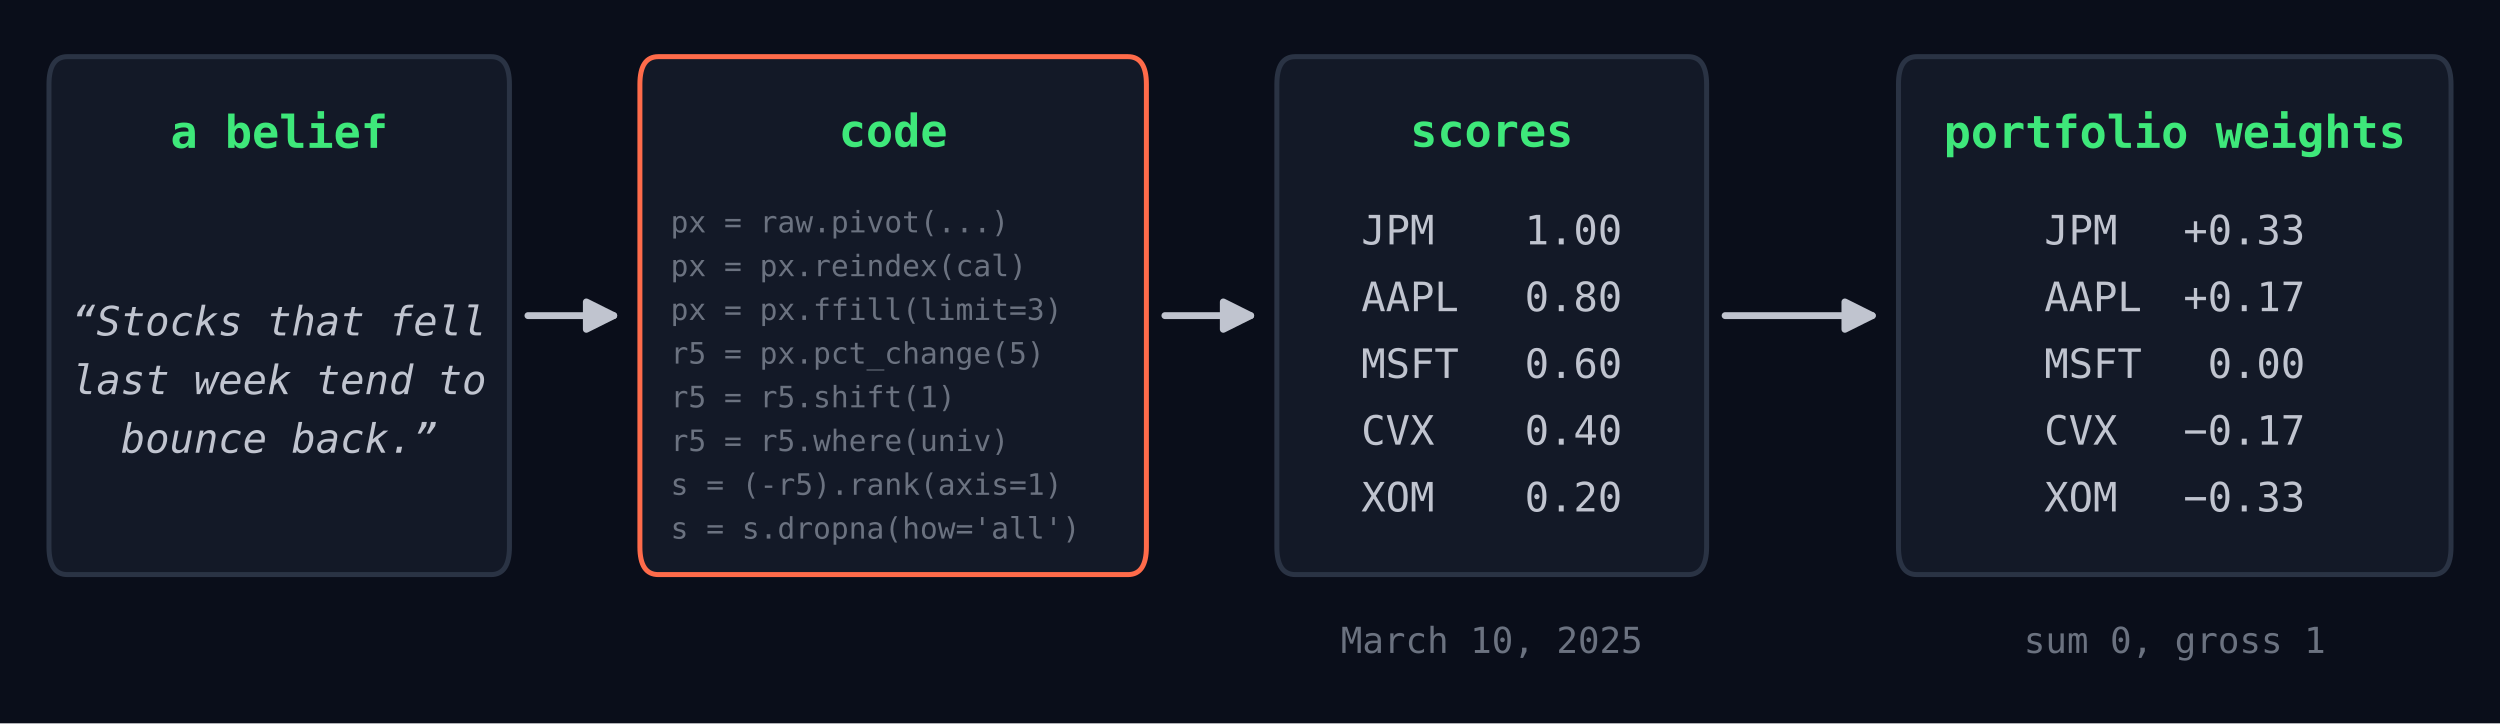
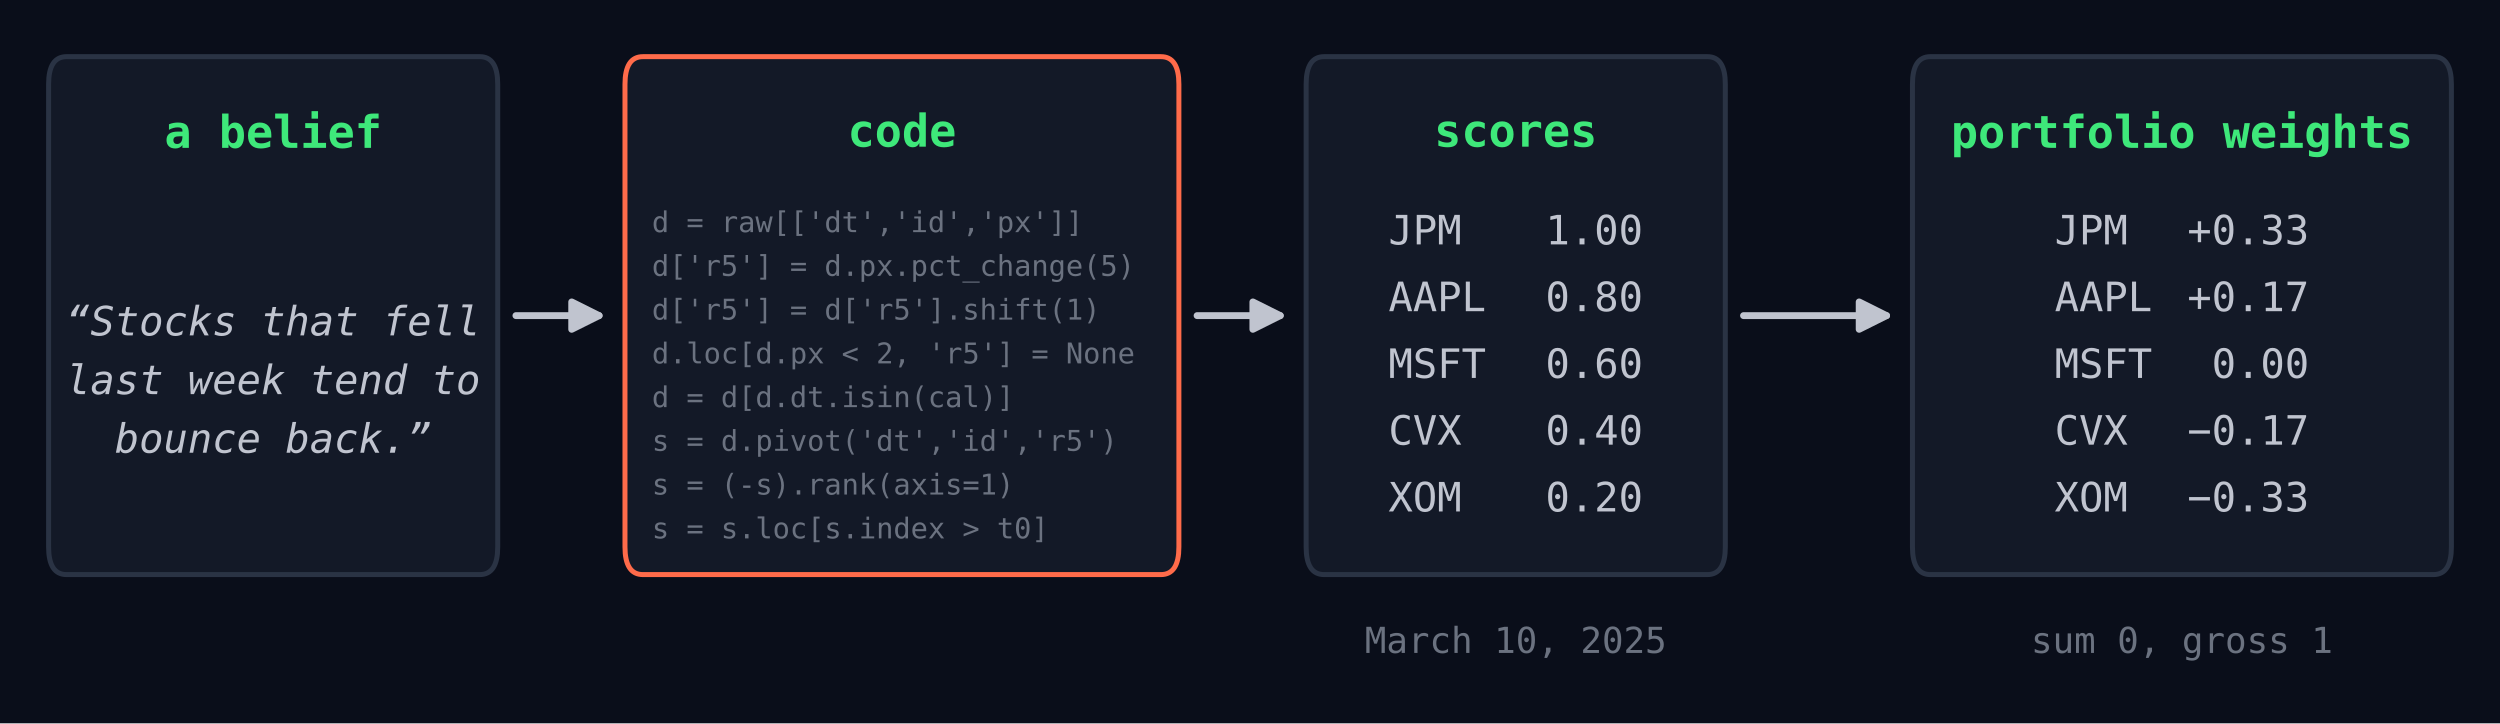
<svg xmlns="http://www.w3.org/2000/svg" width="802.8pt" height="232.272pt" viewBox="0 0 802.8 232.272" version="1.1">
  <defs>
    <style type="text/css">*{stroke-linejoin: round; stroke-linecap: butt}</style>
  </defs>
  <g id="figure_1">
    <g id="patch_1">
      <path d="M 0 232.272  L 802.8 232.272  L 802.8 0  L 0 0  z " style="fill: #0a0e1a" />
    </g>
    <g id="axes_1">
      <g id="patch_2">
-         <path d="M 21.643 184.512  L 157.675 184.512  Q 163.59 184.512 163.59 175.642  L 163.59 27.062  Q 163.59 18.192 157.675 18.192  L 21.643 18.192  Q 15.729 18.192 15.729 27.062  L 15.729 175.642  Q 15.729 184.512 21.643 184.512  z " clip-path="url(#p230e70b017)" style="fill: #131927; stroke: #2a3344; stroke-width: 1.6; stroke-linejoin: miter" />
+         <path d="M 21.376 184.512  L 154.06 184.512  Q 159.829 184.512 159.829 175.642  L 159.829 27.062  Q 159.829 18.192 154.06 18.192  L 21.376 18.192  Q 15.607 18.192 15.607 27.062  L 15.607 175.642  Q 15.607 184.512 21.376 184.512  z " clip-path="url(#p02879fd9d5)" style="fill: #131927; stroke: #2a3344; stroke-width: 1.6; stroke-linejoin: miter" />
      </g>
      <g id="patch_3">
-         <path d="M 211.398 184.512  L 362.217 184.512  Q 368.131 184.512 368.131 175.642  L 368.131 27.062  Q 368.131 18.192 362.217 18.192  L 211.398 18.192  Q 205.484 18.192 205.484 27.062  L 205.484 175.642  Q 205.484 184.512 211.398 184.512  z " clip-path="url(#p230e70b017)" style="fill: #131927; stroke: #ff6b4a; stroke-width: 1.6; stroke-linejoin: miter" />
+         <path d="M 206.461 184.512  L 372.796 184.512  Q 378.565 184.512 378.565 175.642  L 378.565 27.062  Q 378.565 18.192 372.796 18.192  L 206.461 18.192  Q 200.692 18.192 200.692 27.062  L 200.692 175.642  Q 200.692 184.512 206.461 184.512  z " clip-path="url(#p02879fd9d5)" style="fill: #131927; stroke: #ff6b4a; stroke-width: 1.6; stroke-linejoin: miter" />
      </g>
      <g id="patch_4">
-         <path d="M 415.94 184.512  L 542.115 184.512  Q 548.029 184.512 548.029 175.642  L 548.029 27.062  Q 548.029 18.192 542.115 18.192  L 415.94 18.192  Q 410.025 18.192 410.025 27.062  L 410.025 175.642  Q 410.025 184.512 415.94 184.512  z " clip-path="url(#p230e70b017)" style="fill: #131927; stroke: #2a3344; stroke-width: 1.6; stroke-linejoin: miter" />
+         <path d="M 425.197 184.512  L 548.266 184.512  Q 554.034 184.512 554.034 175.642  L 554.034 27.062  Q 554.034 18.192 548.266 18.192  L 425.197 18.192  Q 419.428 18.192 419.428 27.062  L 419.428 175.642  Q 419.428 184.512 425.197 184.512  z " clip-path="url(#p02879fd9d5)" style="fill: #131927; stroke: #2a3344; stroke-width: 1.6; stroke-linejoin: miter" />
      </g>
      <g id="patch_5">
-         <path d="M 615.552 184.512  L 781.157 184.512  Q 787.071 184.512 787.071 175.642  L 787.071 27.062  Q 787.071 18.192 781.157 18.192  L 615.552 18.192  Q 609.638 18.192 609.638 27.062  L 609.638 175.642  Q 609.638 184.512 615.552 184.512  z " clip-path="url(#p230e70b017)" style="fill: #131927; stroke: #2a3344; stroke-width: 1.6; stroke-linejoin: miter" />
+         <path d="M 619.896 184.512  L 781.424 184.512  Q 787.193 184.512 787.193 175.642  L 787.193 27.062  Q 787.193 18.192 781.424 18.192  L 619.896 18.192  Q 614.127 18.192 614.127 27.062  L 614.127 175.642  Q 614.127 184.512 619.896 184.512  z " clip-path="url(#p02879fd9d5)" style="fill: #131927; stroke: #2a3344; stroke-width: 1.6; stroke-linejoin: miter" />
      </g>
      <g id="text_1">
-         <text style="font-weight: 700; font-size: 14.5px; font-family: 'IBM Plex Mono', 'DejaVu Sans Mono', monospace; text-anchor: middle; fill: #3ee87a" x="89.659" y="47.477" transform="rotate(-0 89.65931 47.47712)">a belief</text>
+         <text style="font-weight: 700; font-size: 14.5px; font-family: 'IBM Plex Mono', 'DejaVu Sans Mono', monospace; text-anchor: middle; fill: #3ee87a" x="87.718" y="47.477" transform="rotate(-0 87.71815 47.47712)">a belief</text>
      </g>
      <g id="text_2">
-         <text style="font-weight: 700; font-size: 14.5px; font-family: 'IBM Plex Mono', 'DejaVu Sans Mono', monospace; text-anchor: middle; fill: #3ee87a" x="286.808" y="47.092" transform="rotate(-0 286.8076 47.09197)">code</text>
+         <text style="font-weight: 700; font-size: 14.5px; font-family: 'IBM Plex Mono', 'DejaVu Sans Mono', monospace; text-anchor: middle; fill: #3ee87a" x="289.628" y="47.092" transform="rotate(-0 289.6283 47.09197)">code</text>
      </g>
      <g id="text_3">
-         <text style="font-weight: 700; font-size: 14.5px; font-family: 'IBM Plex Mono', 'DejaVu Sans Mono', monospace; text-anchor: middle; fill: #3ee87a" x="479.027" y="47.091" transform="rotate(-0 479.0271 47.0914)">scores</text>
+         <text style="font-weight: 700; font-size: 14.5px; font-family: 'IBM Plex Mono', 'DejaVu Sans Mono', monospace; text-anchor: middle; fill: #3ee87a" x="486.731" y="47.091" transform="rotate(-0 486.7311 47.0914)">scores</text>
      </g>
      <g id="text_4">
-         <text style="font-weight: 700; font-size: 14.5px; font-family: 'IBM Plex Mono', 'DejaVu Sans Mono', monospace; text-anchor: middle; fill: #3ee87a" x="698.355" y="47.477" transform="rotate(-0 698.3546 47.47712)">portfolio weights</text>
+         <text style="font-weight: 700; font-size: 14.5px; font-family: 'IBM Plex Mono', 'DejaVu Sans Mono', monospace; text-anchor: middle; fill: #3ee87a" x="700.66" y="47.477" transform="rotate(-0 700.6597 47.47712)">portfolio weights</text>
      </g>
      <g id="text_5">
-         <text style="font-style: italic; font-size: 13px; font-family: 'IBM Plex Mono', 'DejaVu Sans Mono', monospace; fill: #c0c4cf" transform="translate(23.13485 107.7111)">“Stocks that fell</text>
-         <text style="font-style: italic; font-size: 13px; font-family: 'IBM Plex Mono', 'DejaVu Sans Mono', monospace; fill: #c0c4cf" transform="translate(23.13485 126.5611)">last week tend to</text>
-         <text style="font-style: italic; font-size: 13px; font-family: 'IBM Plex Mono', 'DejaVu Sans Mono', monospace; fill: #c0c4cf" transform="translate(38.78766 145.3766)">bounce back.”</text>
+         <text style="font-style: italic; font-size: 13px; font-family: 'IBM Plex Mono', 'DejaVu Sans Mono', monospace; fill: #c0c4cf" transform="translate(21.1937 107.7111)">“Stocks that fell</text>
+         <text style="font-style: italic; font-size: 13px; font-family: 'IBM Plex Mono', 'DejaVu Sans Mono', monospace; fill: #c0c4cf" transform="translate(21.1937 126.5611)">last week tend to</text>
+         <text style="font-style: italic; font-size: 13px; font-family: 'IBM Plex Mono', 'DejaVu Sans Mono', monospace; fill: #c0c4cf" transform="translate(36.84651 145.3766)">bounce back.”</text>
      </g>
      <g id="text_6">
-         <text style="font-size: 9.5px; font-family: 'IBM Plex Mono', 'DejaVu Sans Mono', monospace; text-anchor: start; fill: #6b7280" x="215.341" y="74.622" transform="rotate(-0 215.3413 74.62175)">px = raw.pivot(...)</text>
+         <text style="font-size: 9.2px; font-family: 'IBM Plex Mono', 'DejaVu Sans Mono', monospace; text-anchor: start; fill: #6b7280" x="209.345" y="74.544" transform="rotate(-0 209.345 74.5438)">d = raw[['dt','id','px']]</text>
      </g>
      <g id="text_7">
-         <text style="font-size: 9.5px; font-family: 'IBM Plex Mono', 'DejaVu Sans Mono', monospace; text-anchor: start; fill: #6b7280" x="215.341" y="88.692" transform="rotate(-0 215.3413 88.69178)">px = px.reindex(cal)</text>
+         <text style="font-size: 9.2px; font-family: 'IBM Plex Mono', 'DejaVu Sans Mono', monospace; text-anchor: start; fill: #6b7280" x="209.345" y="88.589" transform="rotate(-0 209.345 88.5886)">d['r5'] = d.px.pct_change(5)</text>
      </g>
      <g id="text_8">
-         <text style="font-size: 9.5px; font-family: 'IBM Plex Mono', 'DejaVu Sans Mono', monospace; text-anchor: start; fill: #6b7280" x="215.341" y="102.737" transform="rotate(-0 215.3413 102.7366)">px = px.ffill(limit=3)</text>
+         <text style="font-size: 9.2px; font-family: 'IBM Plex Mono', 'DejaVu Sans Mono', monospace; text-anchor: start; fill: #6b7280" x="209.345" y="102.633" transform="rotate(-0 209.345 102.6334)">d['r5'] = d['r5'].shift(1)</text>
      </g>
      <g id="text_9">
-         <text style="font-size: 9.5px; font-family: 'IBM Plex Mono', 'DejaVu Sans Mono', monospace; text-anchor: start; fill: #6b7280" x="215.341" y="116.756" transform="rotate(-0 215.3413 116.7561)">r5 = px.pct_change(5)</text>
+         <text style="font-size: 9.2px; font-family: 'IBM Plex Mono', 'DejaVu Sans Mono', monospace; text-anchor: start; fill: #6b7280" x="209.345" y="116.703" transform="rotate(-0 209.345 116.7026)">d.loc[d.px &lt; 2, 'r5'] = None</text>
      </g>
      <g id="text_10">
-         <text style="font-size: 9.5px; font-family: 'IBM Plex Mono', 'DejaVu Sans Mono', monospace; text-anchor: start; fill: #6b7280" x="215.341" y="130.801" transform="rotate(-0 215.3413 130.8009)">r5 = r5.shift(1)</text>
+         <text style="font-size: 9.2px; font-family: 'IBM Plex Mono', 'DejaVu Sans Mono', monospace; text-anchor: start; fill: #6b7280" x="209.345" y="130.747" transform="rotate(-0 209.345 130.7474)">d = d[d.dt.isin(cal)]</text>
      </g>
      <g id="text_11">
-         <text style="font-size: 9.5px; font-family: 'IBM Plex Mono', 'DejaVu Sans Mono', monospace; text-anchor: start; fill: #6b7280" x="215.341" y="144.846" transform="rotate(-0 215.3413 144.8457)">r5 = r5.where(univ)</text>
+         <text style="font-size: 9.2px; font-family: 'IBM Plex Mono', 'DejaVu Sans Mono', monospace; text-anchor: start; fill: #6b7280" x="209.345" y="144.768" transform="rotate(-0 209.345 144.7678)">s = d.pivot('dt','id','r5')</text>
      </g>
      <g id="text_12">
-         <text style="font-size: 9.5px; font-family: 'IBM Plex Mono', 'DejaVu Sans Mono', monospace; text-anchor: start; fill: #6b7280" x="215.341" y="158.891" transform="rotate(-0 215.3413 158.8905)">s = (-r5).rank(axis=1)</text>
+         <text style="font-size: 9.2px; font-family: 'IBM Plex Mono', 'DejaVu Sans Mono', monospace; text-anchor: start; fill: #6b7280" x="209.345" y="158.813" transform="rotate(-0 209.345 158.8126)">s = (-s).rank(axis=1)</text>
      </g>
      <g id="text_13">
-         <text style="font-size: 9.5px; font-family: 'IBM Plex Mono', 'DejaVu Sans Mono', monospace; text-anchor: start; fill: #6b7280" x="215.341" y="172.961" transform="rotate(-0 215.3413 172.9606)">s = s.dropna(how='all')</text>
+         <text style="font-size: 9.2px; font-family: 'IBM Plex Mono', 'DejaVu Sans Mono', monospace; text-anchor: start; fill: #6b7280" x="209.345" y="172.882" transform="rotate(-0 209.345 172.8818)">s = s.loc[s.index &gt; t0]</text>
      </g>
      <g id="text_14">
-         <text style="font-size: 13px; font-family: 'IBM Plex Mono', 'DejaVu Sans Mono', monospace; text-anchor: start; fill: #c0c4cf" x="437.133" y="78.487" transform="rotate(-0 437.1331 78.48735)">JPM</text>
+         <text style="font-size: 13px; font-family: 'IBM Plex Mono', 'DejaVu Sans Mono', monospace; text-anchor: start; fill: #c0c4cf" x="445.868" y="78.487" transform="rotate(-0 445.8683 78.48735)">JPM</text>
      </g>
      <g id="text_15">
-         <text style="font-size: 13px; font-family: 'IBM Plex Mono', 'DejaVu Sans Mono', monospace; text-anchor: end; fill: #c0c4cf" x="520.921" y="78.487" transform="rotate(-0 520.9211 78.48735)">1.00</text>
+         <text style="font-size: 13px; font-family: 'IBM Plex Mono', 'DejaVu Sans Mono', monospace; text-anchor: end; fill: #c0c4cf" x="527.594" y="78.487" transform="rotate(-0 527.5938 78.48735)">1.00</text>
      </g>
      <g id="text_16">
-         <text style="font-size: 13px; font-family: 'IBM Plex Mono', 'DejaVu Sans Mono', monospace; text-anchor: start; fill: #c0c4cf" x="437.133" y="99.924" transform="rotate(-0 437.1331 99.92415)">AAPL</text>
+         <text style="font-size: 13px; font-family: 'IBM Plex Mono', 'DejaVu Sans Mono', monospace; text-anchor: start; fill: #c0c4cf" x="445.868" y="99.924" transform="rotate(-0 445.8683 99.92415)">AAPL</text>
      </g>
      <g id="text_17">
-         <text style="font-size: 13px; font-family: 'IBM Plex Mono', 'DejaVu Sans Mono', monospace; text-anchor: end; fill: #c0c4cf" x="520.921" y="99.924" transform="rotate(-0 520.9211 99.92415)">0.80</text>
+         <text style="font-size: 13px; font-family: 'IBM Plex Mono', 'DejaVu Sans Mono', monospace; text-anchor: end; fill: #c0c4cf" x="527.594" y="99.924" transform="rotate(-0 527.5938 99.92415)">0.80</text>
      </g>
      <g id="text_18">
-         <text style="font-size: 13px; font-family: 'IBM Plex Mono', 'DejaVu Sans Mono', monospace; text-anchor: start; fill: #c0c4cf" x="437.133" y="121.361" transform="rotate(-0 437.1331 121.361)">MSFT</text>
+         <text style="font-size: 13px; font-family: 'IBM Plex Mono', 'DejaVu Sans Mono', monospace; text-anchor: start; fill: #c0c4cf" x="445.868" y="121.361" transform="rotate(-0 445.8683 121.361)">MSFT</text>
      </g>
      <g id="text_19">
-         <text style="font-size: 13px; font-family: 'IBM Plex Mono', 'DejaVu Sans Mono', monospace; text-anchor: end; fill: #c0c4cf" x="520.921" y="121.361" transform="rotate(-0 520.9211 121.361)">0.60</text>
+         <text style="font-size: 13px; font-family: 'IBM Plex Mono', 'DejaVu Sans Mono', monospace; text-anchor: end; fill: #c0c4cf" x="527.594" y="121.361" transform="rotate(-0 527.5938 121.361)">0.60</text>
      </g>
      <g id="text_20">
-         <text style="font-size: 13px; font-family: 'IBM Plex Mono', 'DejaVu Sans Mono', monospace; text-anchor: start; fill: #c0c4cf" x="437.133" y="142.798" transform="rotate(-0 437.1331 142.7978)">CVX</text>
+         <text style="font-size: 13px; font-family: 'IBM Plex Mono', 'DejaVu Sans Mono', monospace; text-anchor: start; fill: #c0c4cf" x="445.868" y="142.798" transform="rotate(-0 445.8683 142.7978)">CVX</text>
      </g>
      <g id="text_21">
-         <text style="font-size: 13px; font-family: 'IBM Plex Mono', 'DejaVu Sans Mono', monospace; text-anchor: end; fill: #c0c4cf" x="520.921" y="142.798" transform="rotate(-0 520.9211 142.7978)">0.40</text>
+         <text style="font-size: 13px; font-family: 'IBM Plex Mono', 'DejaVu Sans Mono', monospace; text-anchor: end; fill: #c0c4cf" x="527.594" y="142.798" transform="rotate(-0 527.5938 142.7978)">0.40</text>
      </g>
      <g id="text_22">
-         <text style="font-size: 13px; font-family: 'IBM Plex Mono', 'DejaVu Sans Mono', monospace; text-anchor: start; fill: #c0c4cf" x="437.133" y="164.235" transform="rotate(-0 437.1331 164.2346)">XOM</text>
+         <text style="font-size: 13px; font-family: 'IBM Plex Mono', 'DejaVu Sans Mono', monospace; text-anchor: start; fill: #c0c4cf" x="445.868" y="164.235" transform="rotate(-0 445.8683 164.2346)">XOM</text>
      </g>
      <g id="text_23">
-         <text style="font-size: 13px; font-family: 'IBM Plex Mono', 'DejaVu Sans Mono', monospace; text-anchor: end; fill: #c0c4cf" x="520.921" y="164.235" transform="rotate(-0 520.9211 164.2346)">0.20</text>
+         <text style="font-size: 13px; font-family: 'IBM Plex Mono', 'DejaVu Sans Mono', monospace; text-anchor: end; fill: #c0c4cf" x="527.594" y="164.235" transform="rotate(-0 527.5938 164.2346)">0.20</text>
      </g>
      <g id="text_24">
-         <text style="font-size: 13px; font-family: 'IBM Plex Mono', 'DejaVu Sans Mono', monospace; text-anchor: start; fill: #c0c4cf" x="656.461" y="78.487" transform="rotate(-0 656.4606 78.48735)">JPM</text>
+         <text style="font-size: 13px; font-family: 'IBM Plex Mono', 'DejaVu Sans Mono', monospace; text-anchor: start; fill: #c0c4cf" x="659.797" y="78.487" transform="rotate(-0 659.7969 78.48735)">JPM</text>
      </g>
      <g id="text_25">
-         <text style="font-size: 13px; font-family: 'IBM Plex Mono', 'DejaVu Sans Mono', monospace; text-anchor: end; fill: #c0c4cf" x="740.249" y="78.487" transform="rotate(-0 740.2486 78.48735)">+0.33</text>
+         <text style="font-size: 13px; font-family: 'IBM Plex Mono', 'DejaVu Sans Mono', monospace; text-anchor: end; fill: #c0c4cf" x="741.522" y="78.487" transform="rotate(-0 741.5225 78.48735)">+0.33</text>
      </g>
      <g id="text_26">
-         <text style="font-size: 13px; font-family: 'IBM Plex Mono', 'DejaVu Sans Mono', monospace; text-anchor: start; fill: #c0c4cf" x="656.461" y="99.924" transform="rotate(-0 656.4606 99.92415)">AAPL</text>
+         <text style="font-size: 13px; font-family: 'IBM Plex Mono', 'DejaVu Sans Mono', monospace; text-anchor: start; fill: #c0c4cf" x="659.797" y="99.924" transform="rotate(-0 659.7969 99.92415)">AAPL</text>
      </g>
      <g id="text_27">
-         <text style="font-size: 13px; font-family: 'IBM Plex Mono', 'DejaVu Sans Mono', monospace; text-anchor: end; fill: #c0c4cf" x="740.249" y="99.924" transform="rotate(-0 740.2486 99.92415)">+0.17</text>
+         <text style="font-size: 13px; font-family: 'IBM Plex Mono', 'DejaVu Sans Mono', monospace; text-anchor: end; fill: #c0c4cf" x="741.522" y="99.924" transform="rotate(-0 741.5225 99.92415)">+0.17</text>
      </g>
      <g id="text_28">
-         <text style="font-size: 13px; font-family: 'IBM Plex Mono', 'DejaVu Sans Mono', monospace; text-anchor: start; fill: #c0c4cf" x="656.461" y="121.361" transform="rotate(-0 656.4606 121.361)">MSFT</text>
+         <text style="font-size: 13px; font-family: 'IBM Plex Mono', 'DejaVu Sans Mono', monospace; text-anchor: start; fill: #c0c4cf" x="659.797" y="121.361" transform="rotate(-0 659.7969 121.361)">MSFT</text>
      </g>
      <g id="text_29">
-         <text style="font-size: 13px; font-family: 'IBM Plex Mono', 'DejaVu Sans Mono', monospace; text-anchor: end; fill: #c0c4cf" x="740.249" y="121.361" transform="rotate(-0 740.2486 121.361)">0.00</text>
+         <text style="font-size: 13px; font-family: 'IBM Plex Mono', 'DejaVu Sans Mono', monospace; text-anchor: end; fill: #c0c4cf" x="741.522" y="121.361" transform="rotate(-0 741.5225 121.361)">0.00</text>
      </g>
      <g id="text_30">
-         <text style="font-size: 13px; font-family: 'IBM Plex Mono', 'DejaVu Sans Mono', monospace; text-anchor: start; fill: #c0c4cf" x="656.461" y="142.798" transform="rotate(-0 656.4606 142.7978)">CVX</text>
+         <text style="font-size: 13px; font-family: 'IBM Plex Mono', 'DejaVu Sans Mono', monospace; text-anchor: start; fill: #c0c4cf" x="659.797" y="142.798" transform="rotate(-0 659.7969 142.7978)">CVX</text>
      </g>
      <g id="text_31">
-         <text style="font-size: 13px; font-family: 'IBM Plex Mono', 'DejaVu Sans Mono', monospace; text-anchor: end; fill: #c0c4cf" x="740.249" y="142.798" transform="rotate(-0 740.2486 142.7978)">−0.17</text>
+         <text style="font-size: 13px; font-family: 'IBM Plex Mono', 'DejaVu Sans Mono', monospace; text-anchor: end; fill: #c0c4cf" x="741.522" y="142.798" transform="rotate(-0 741.5225 142.7978)">−0.17</text>
      </g>
      <g id="text_32">
-         <text style="font-size: 13px; font-family: 'IBM Plex Mono', 'DejaVu Sans Mono', monospace; text-anchor: start; fill: #c0c4cf" x="656.461" y="164.235" transform="rotate(-0 656.4606 164.2346)">XOM</text>
+         <text style="font-size: 13px; font-family: 'IBM Plex Mono', 'DejaVu Sans Mono', monospace; text-anchor: start; fill: #c0c4cf" x="659.797" y="164.235" transform="rotate(-0 659.7969 164.2346)">XOM</text>
      </g>
      <g id="text_33">
-         <text style="font-size: 13px; font-family: 'IBM Plex Mono', 'DejaVu Sans Mono', monospace; text-anchor: end; fill: #c0c4cf" x="740.249" y="164.235" transform="rotate(-0 740.2486 164.2346)">−0.33</text>
+         <text style="font-size: 13px; font-family: 'IBM Plex Mono', 'DejaVu Sans Mono', monospace; text-anchor: end; fill: #c0c4cf" x="741.522" y="164.235" transform="rotate(-0 741.5225 164.2346)">−0.33</text>
      </g>
      <g id="patch_6">
-         <path d="M 169.53 101.352  Q 184.537 101.352 197.084 101.352  " style="fill: none; stroke: #c0c4cf; stroke-width: 2.2; stroke-linecap: round" />
-         <path d="M 188.284 96.952  L 197.084 101.352  L 188.284 105.752  z " style="fill: #c0c4cf; stroke: #c0c4cf; stroke-width: 2.2; stroke-linecap: round" />
+         <path d="M 165.671 101.352  Q 180.259 101.352 192.388 101.352  " style="fill: none; stroke: #c0c4cf; stroke-width: 2.2; stroke-linecap: round" />
+         <path d="M 183.588 96.952  L 192.388 101.352  L 183.588 105.752  z " style="fill: #c0c4cf; stroke: #c0c4cf; stroke-width: 2.2; stroke-linecap: round" />
      </g>
      <g id="patch_7">
-         <path d="M 374.071 101.352  Q 389.078 101.352 401.626 101.352  " style="fill: none; stroke: #c0c4cf; stroke-width: 2.2; stroke-linecap: round" />
-         <path d="M 392.826 96.952  L 401.626 101.352  L 392.826 105.752  z " style="fill: #c0c4cf; stroke: #c0c4cf; stroke-width: 2.2; stroke-linecap: round" />
+         <path d="M 384.407 101.352  Q 398.995 101.352 411.124 101.352  " style="fill: none; stroke: #c0c4cf; stroke-width: 2.2; stroke-linecap: round" />
+         <path d="M 402.324 96.952  L 411.124 101.352  L 402.324 105.752  z " style="fill: #c0c4cf; stroke: #c0c4cf; stroke-width: 2.2; stroke-linecap: round" />
      </g>
      <g id="patch_8">
-         <path d="M 553.969 101.352  Q 578.833 101.352 601.237 101.352  " style="fill: none; stroke: #c0c4cf; stroke-width: 2.2; stroke-linecap: round" />
-         <path d="M 592.437 96.952  L 601.237 101.352  L 592.437 105.752  z " style="fill: #c0c4cf; stroke: #c0c4cf; stroke-width: 2.2; stroke-linecap: round" />
+         <path d="M 559.879 101.352  Q 584.079 101.352 605.819 101.352  " style="fill: none; stroke: #c0c4cf; stroke-width: 2.2; stroke-linecap: round" />
+         <path d="M 597.019 96.952  L 605.819 101.352  L 597.019 105.752  z " style="fill: #c0c4cf; stroke: #c0c4cf; stroke-width: 2.2; stroke-linecap: round" />
      </g>
      <g id="text_34">
-         <text style="font-size: 11.5px; font-family: 'IBM Plex Mono', 'DejaVu Sans Mono', monospace; text-anchor: middle; fill: #6b7280" x="479.027" y="209.676" transform="rotate(-0 479.0271 209.6758)">March 10, 2025</text>
+         <text style="font-size: 11.5px; font-family: 'IBM Plex Mono', 'DejaVu Sans Mono', monospace; text-anchor: middle; fill: #6b7280" x="486.731" y="209.676" transform="rotate(-0 486.7311 209.6758)">March 10, 2025</text>
      </g>
      <g id="text_35">
-         <text style="font-size: 11.5px; font-family: 'IBM Plex Mono', 'DejaVu Sans Mono', monospace; text-anchor: middle; fill: #6b7280" x="698.355" y="209.675" transform="rotate(-0 698.3546 209.6753)">sum 0, gross 1</text>
+         <text style="font-size: 11.5px; font-family: 'IBM Plex Mono', 'DejaVu Sans Mono', monospace; text-anchor: middle; fill: #6b7280" x="700.66" y="209.675" transform="rotate(-0 700.6597 209.6753)">sum 0, gross 1</text>
      </g>
    </g>
  </g>
  <defs>
-     <clipPath id="p230e70b017">
+     <clipPath id="p02879fd9d5">
      <rect x="10.8" y="10.8" width="781.2" height="210.672" />
    </clipPath>
  </defs>
</svg>
